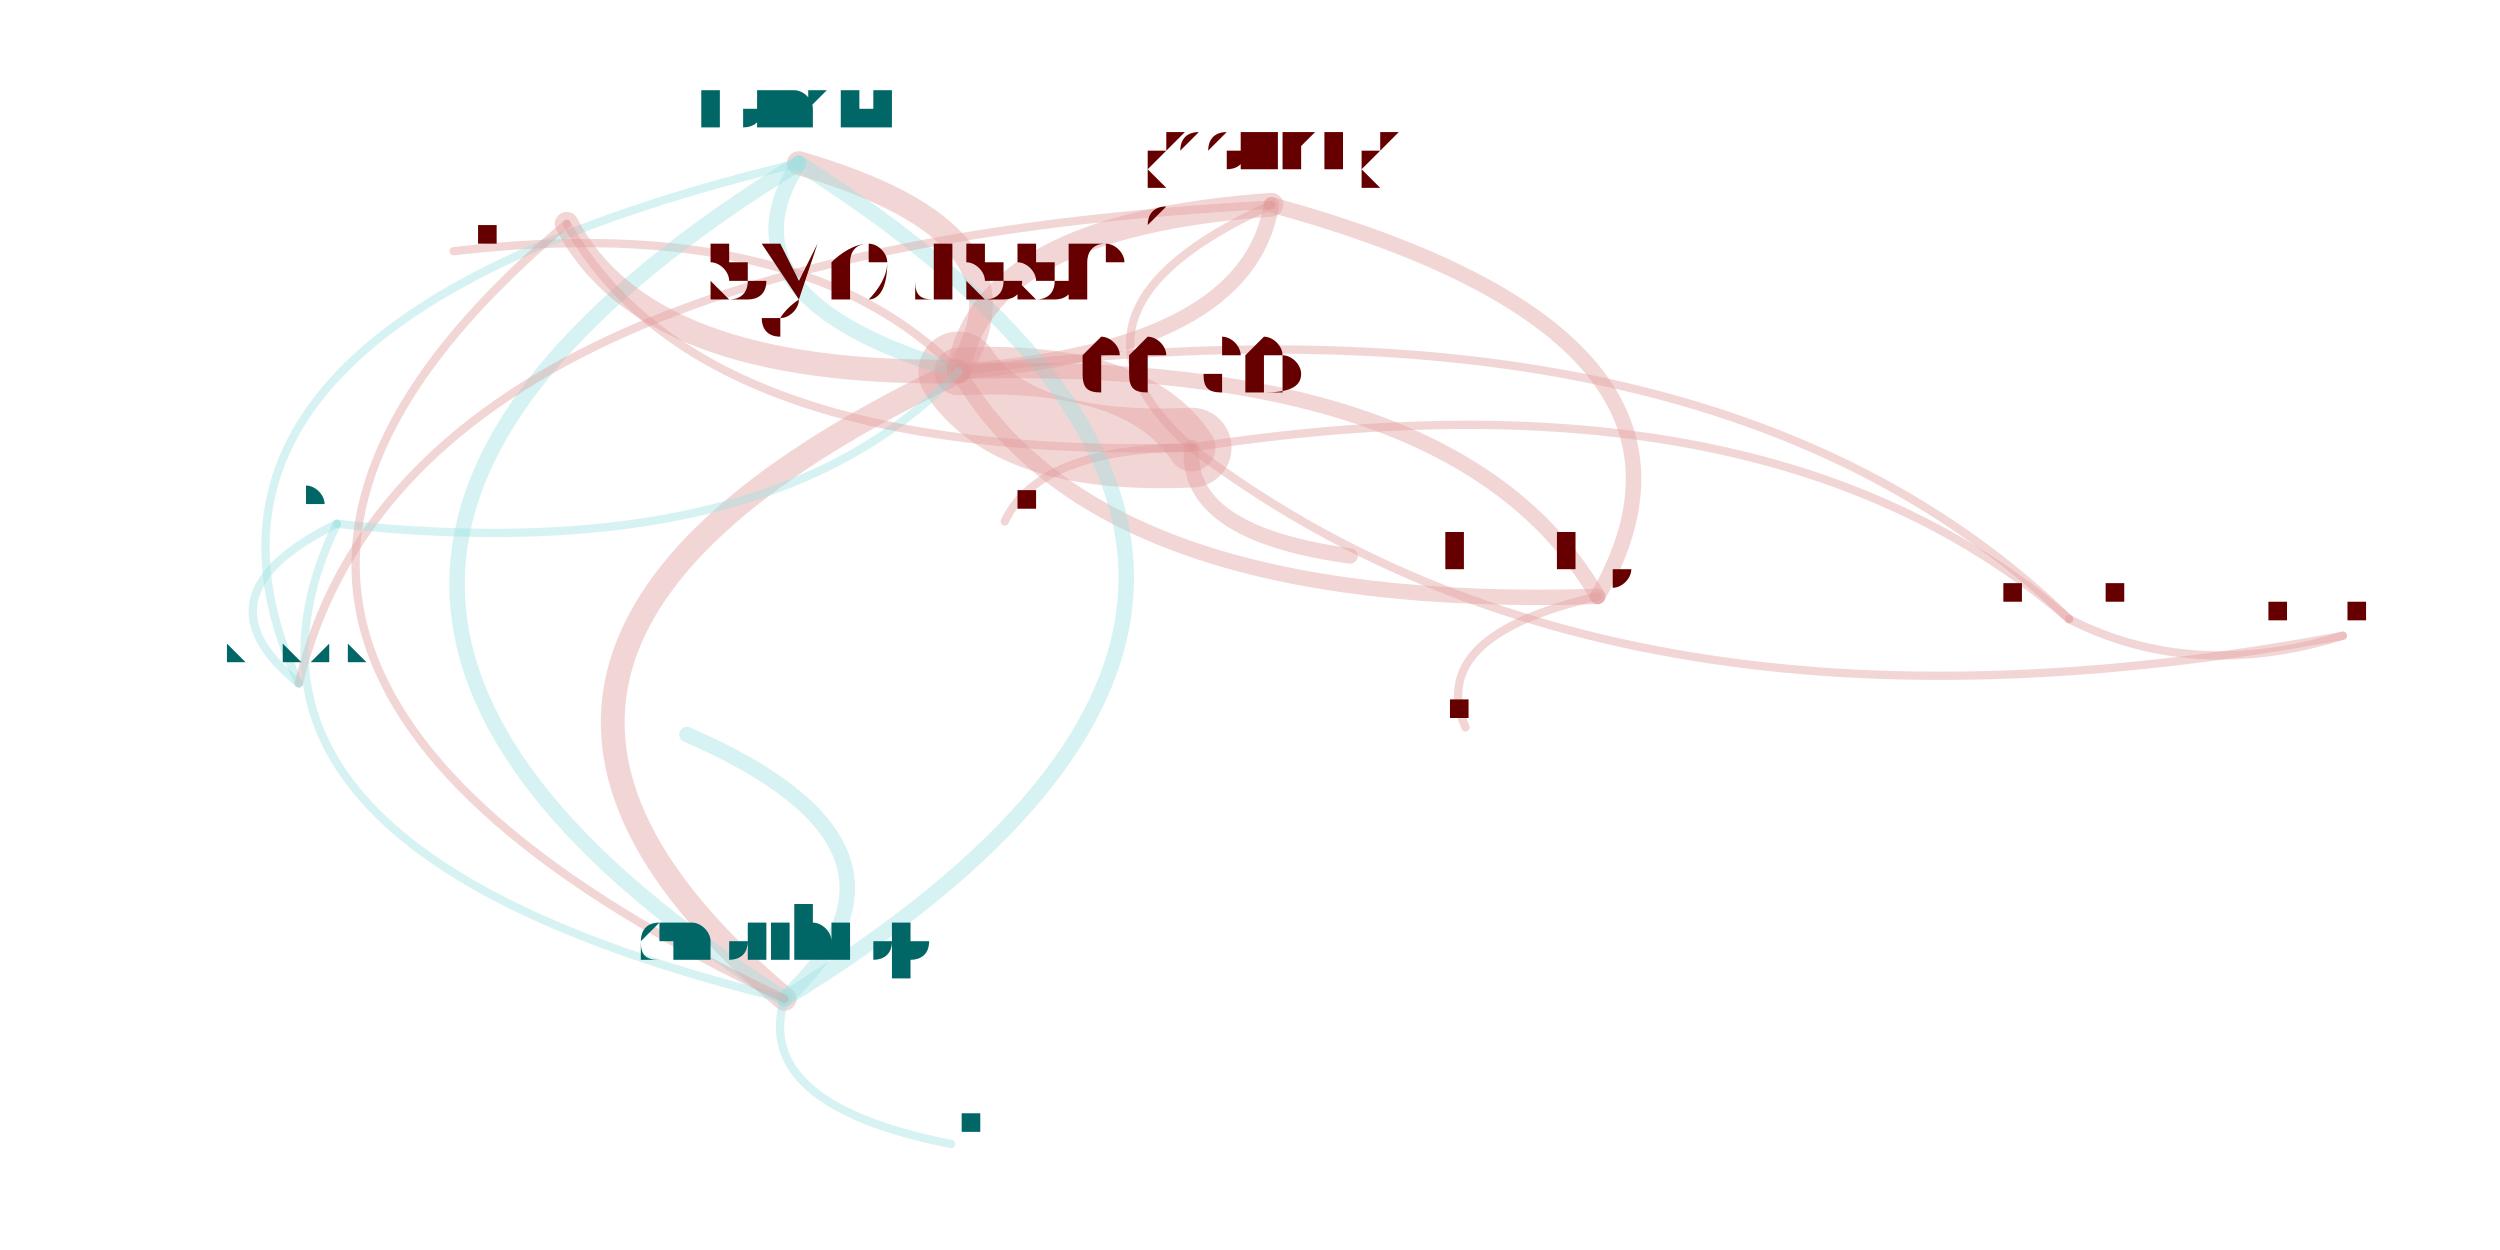
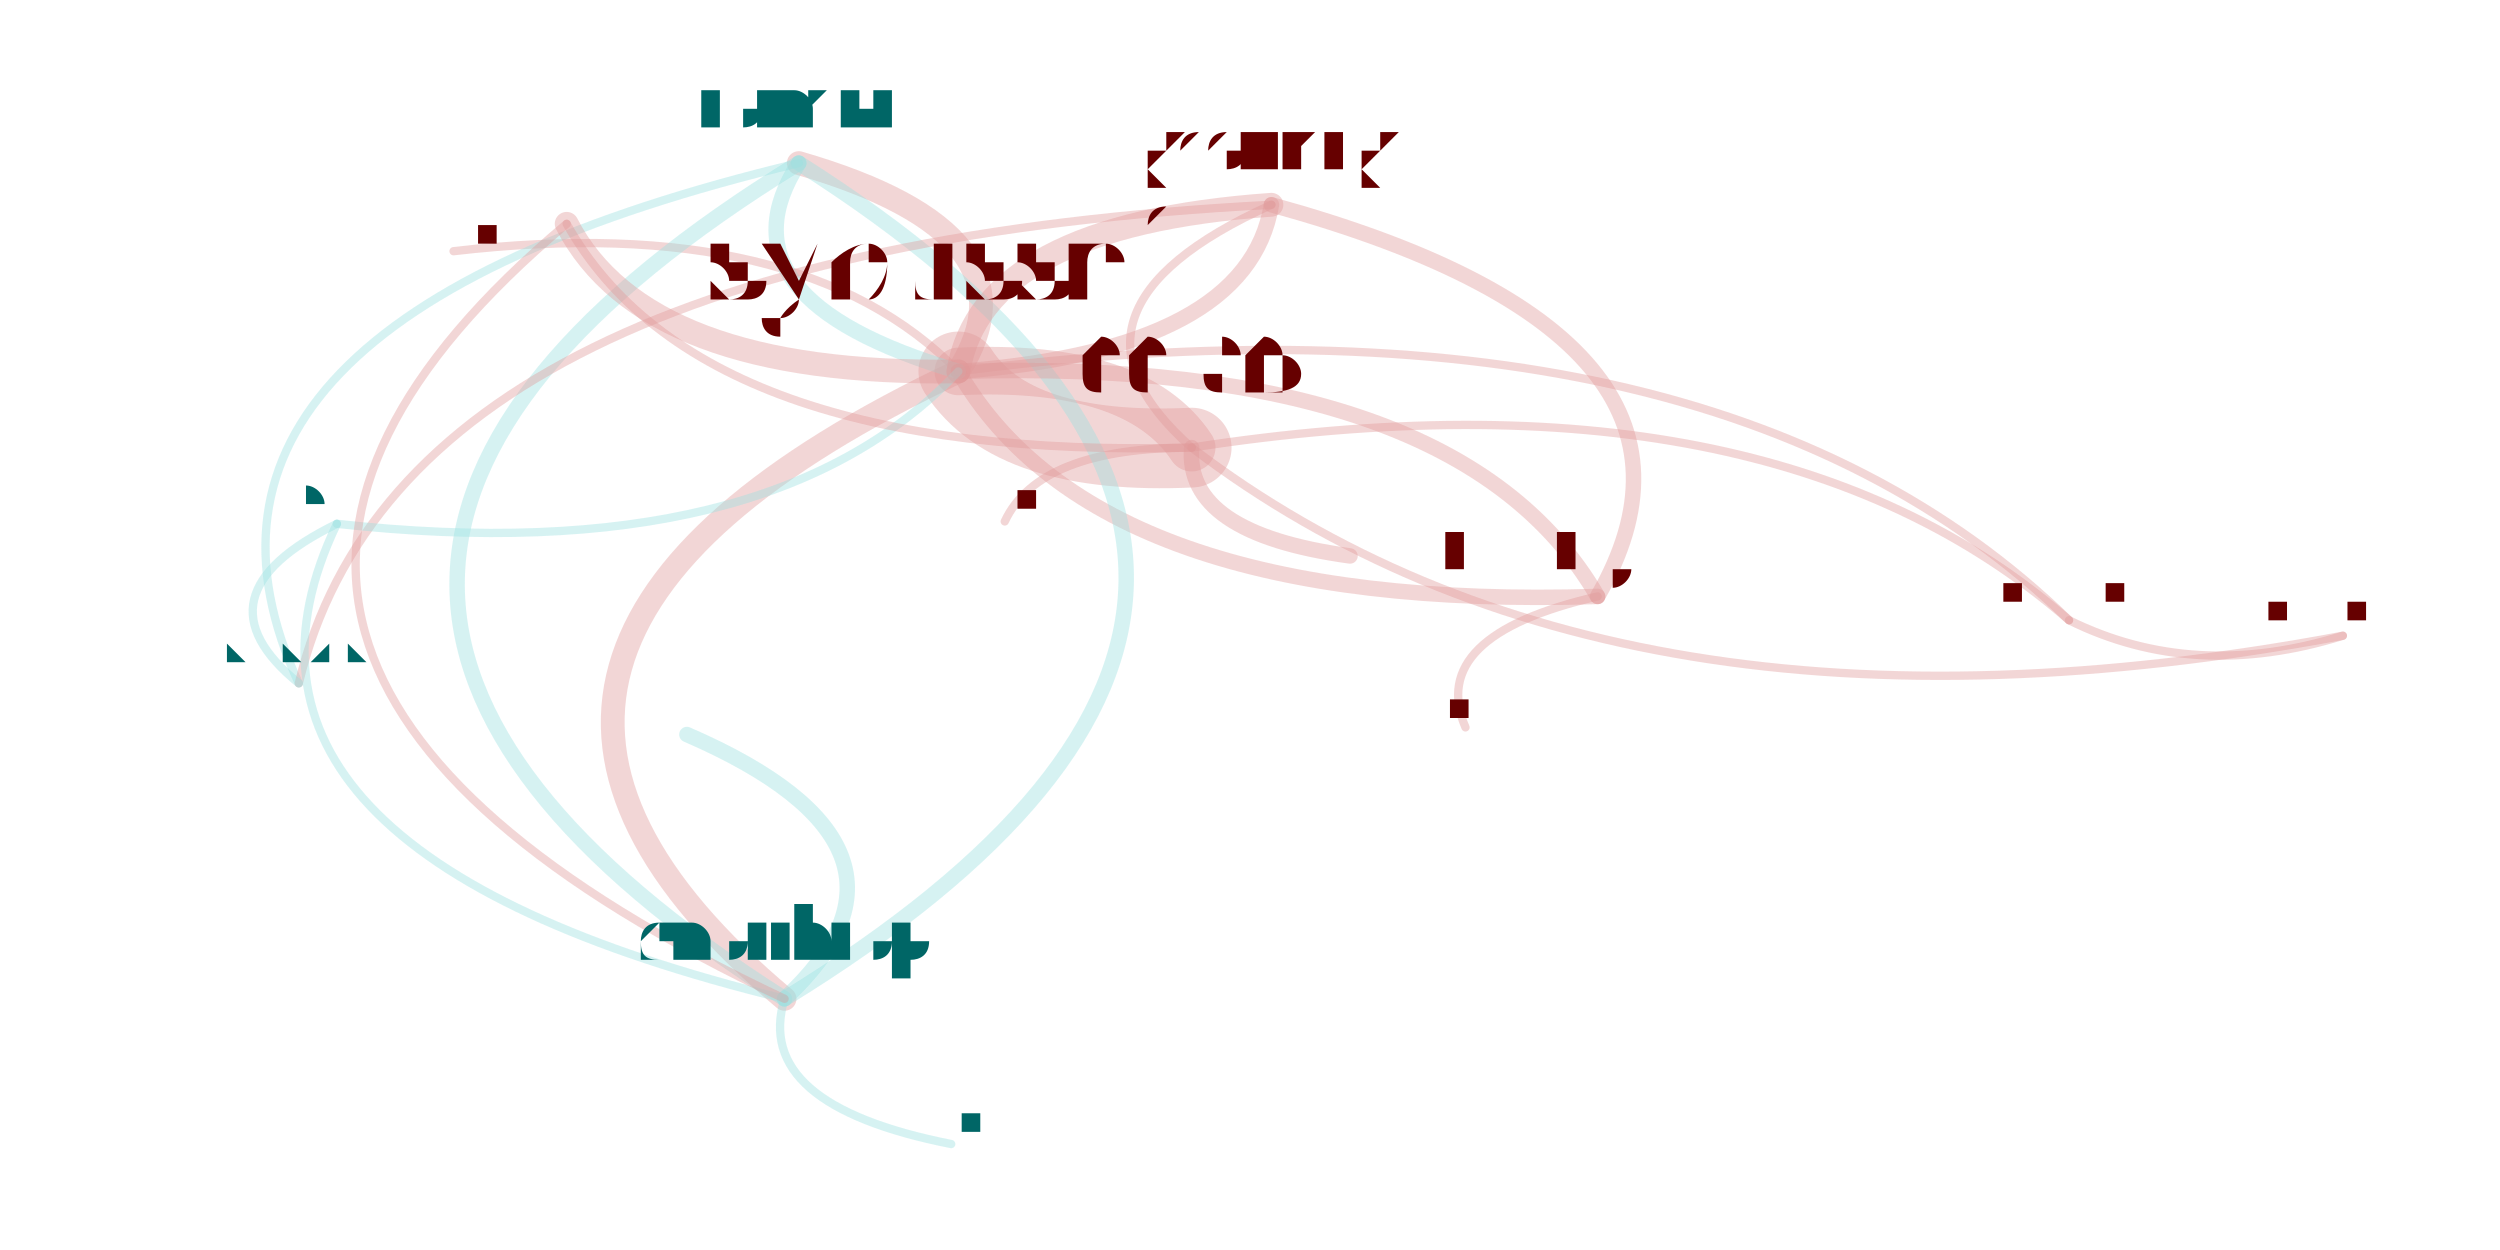
<svg xmlns="http://www.w3.org/2000/svg" width="4000" height="2000" viewBox="-0.025 -0.025 2.05 1.05">
  <style>
    path {
      fill: none;
      stroke-linecap: round;
      stroke-opacity: 0.4;
    }

    text {
      text-anchor: middle;
      alignment-baseline: hanging;
    }
  </style>
  <g opacity="0.4">
    <path d="M0.951 0.351 Q0.823 0.351 0.794 0.413" stroke="hsl(0.0,100%,35%)" stroke-width="0.007" />
    <path d="M0.951 0.351 Q0.904 0.280 0.755 0.287" stroke="hsl(0.0,100%,35%)" stroke-width="0.04" />
    <path d="M0.951 0.351 Q0.945 0.423 1.084 0.442" stroke="hsl(0.0,100%,35%)" stroke-width="0.013" />
    <path d="M0.951 0.351 Q1.308 0.623 1.918 0.509" stroke="hsl(0.0,100%,35%)" stroke-width="0.007" />
    <path d="M0.755 0.287 Q0.828 0.172 0.621 0.112" stroke="hsl(0.0,100%,35%)" stroke-width="0.02" />
    <path d="M0.755 0.287 Q0.623 0.152 0.331 0.186" stroke="hsl(0.0,100%,35%)" stroke-width="0.007" />
    <path d="M0.755 0.287 Q0.801 0.358 0.951 0.351" stroke="hsl(0.0,100%,35%)" stroke-width="0.067" />
    <path d="M0.755 0.287 Q0.998 0.269 1.018 0.147" stroke="hsl(0.0,100%,35%)" stroke-width="0.013" />
    <path d="M0.755 0.287 Q0.872 0.489 1.292 0.476" stroke="hsl(0.0,100%,35%)" stroke-width="0.013" />
    <path d="M0.755 0.287 Q0.260 0.521 0.609 0.814" stroke="hsl(0.0,100%,35%)" stroke-width="0.02" />
    <path d="M0.609 0.814 Q1.177 0.465 0.621 0.112" stroke="hsl(180.0,100%,35%)" stroke-width="0.013" />
    <path d="M0.609 0.814 Q0.582 0.903 0.749 0.936" stroke="hsl(180.0,100%,35%)" stroke-width="0.007" />
    <path d="M0.609 0.814 Q0.746 0.687 0.527 0.592" stroke="hsl(180.0,100%,35%)" stroke-width="0.013" />
    <path d="M0.621 0.112 Q0.053 0.461 0.609 0.814" stroke="hsl(180.0,100%,35%)" stroke-width="0.013" />
    <path d="M0.621 0.112 Q0.061 0.246 0.201 0.549" stroke="hsl(180.0,100%,35%)" stroke-width="0.007" />
    <path d="M0.621 0.112 Q0.548 0.226 0.755 0.287" stroke="hsl(180.0,100%,35%)" stroke-width="0.013" />
    <path d="M1.018 0.147 Q0.775 0.164 0.755 0.287" stroke="hsl(0.0,100%,35%)" stroke-width="0.02" />
    <path d="M1.018 0.147 Q0.288 0.185 0.201 0.549" stroke="hsl(0.0,100%,35%)" stroke-width="0.007" />
    <path d="M1.018 0.147 Q0.821 0.236 0.951 0.351" stroke="hsl(0.0,100%,35%)" stroke-width="0.007" />
-     <path d="M1.688 0.495 Q1.388 0.204 0.755 0.287" stroke="hsl(0.0,100%,35%)" stroke-width="0.007" />
-     <path d="M1.688 0.495 Q1.792 0.548 1.918 0.509" stroke="hsl(0.0,100%,35%)" stroke-width="0.007" />
-     <path d="M1.688 0.495 Q1.435 0.276 0.951 0.351" stroke="hsl(0.0,100%,35%)" stroke-width="0.007" />
+     <path d="M1.688 0.496 Q1.389 0.205 0.755 0.287" stroke="hsl(0.0,100%,35%)" stroke-width="0.007" />
+     <path d="M1.688 0.496 Q1.793 0.548 1.918 0.509" stroke="hsl(0.0,100%,35%)" stroke-width="0.007" />
+     <path d="M1.688 0.496 Q1.436 0.276 0.951 0.351" stroke="hsl(0.0,100%,35%)" stroke-width="0.007" />
    <path d="M1.292 0.476 Q1.418 0.257 1.018 0.147" stroke="hsl(0.0,100%,35%)" stroke-width="0.013" />
    <path d="M1.292 0.476 Q1.175 0.274 0.755 0.287" stroke="hsl(0.0,100%,35%)" stroke-width="0.013" />
    <path d="M1.292 0.476 Q1.148 0.509 1.181 0.586" stroke="hsl(0.0,100%,35%)" stroke-width="0.007" />
    <path d="M0.233 0.415 Q0.110 0.475 0.201 0.549" stroke="hsl(180.0,100%,35%)" stroke-width="0.007" />
    <path d="M0.233 0.415 Q0.596 0.455 0.755 0.287" stroke="hsl(180.0,100%,35%)" stroke-width="0.007" />
    <path d="M0.233 0.415 Q0.101 0.690 0.609 0.814" stroke="hsl(180.0,100%,35%)" stroke-width="0.007" />
    <path d="M0.426 0.163 Q-0.004 0.525 0.609 0.814" stroke="hsl(0.0,100%,35%)" stroke-width="0.007" />
    <path d="M0.426 0.163 Q0.492 0.291 0.755 0.287" stroke="hsl(0.0,100%,35%)" stroke-width="0.02" />
    <path d="M0.426 0.163 Q0.538 0.362 0.951 0.351" stroke="hsl(0.0,100%,35%)" stroke-width="0.007" />
  </g>
  <text x="0.951" y="0.308" font-size="0.086" fill="hsl(0.0,100%,20%)">cclao</text>
  <text x="0.794" y="0.404" font-size="0.018" fill="hsl(0.0,100%,20%)">m.maiya</text>
  <text x="0.755" y="0.230" font-size="0.112" fill="hsl(0.0,100%,20%)">syoussefi</text>
  <text x="1.084" y="0.429" font-size="0.025" fill="hsl(0.0,100%,20%)">chrisforbes</text>
  <text x="1.918" y="0.496" font-size="0.025" fill="hsl(0.0,100%,20%)">abdolrashidi</text>
  <text x="0.609" y="0.783" font-size="0.062" fill="hsl(180.0,100%,20%)">cnorthrop</text>
  <text x="0.621" y="0.083" font-size="0.057" fill="hsl(180.0,100%,20%)">romanl</text>
  <text x="0.749" y="0.927" font-size="0.018" fill="hsl(180.0,100%,20%)">mark</text>
  <text x="0.527" y="0.580" font-size="0.025" fill="hsl(180.0,100%,20%)">mikes</text>
  <text x="1.018" y="0.120" font-size="0.054" fill="hsl(0.0,100%,20%)">geofflang</text>
  <text x="0.201" y="0.533" font-size="0.031" fill="hsl(180.0,100%,20%)">ynovikov</text>
-   <text x="1.688" y="0.480" font-size="0.031" fill="hsl(0.0,100%,20%)">hailinzhang</text>
+   <text x="1.688" y="0.481" font-size="0.031" fill="hsl(0.0,100%,20%)">hailinzhang</text>
  <text x="1.292" y="0.452" font-size="0.048" fill="hsl(0.0,100%,20%)">lexa.knyazev</text>
  <text x="1.181" y="0.577" font-size="0.018" fill="hsl(0.0,100%,20%)">kbr</text>
  <text x="0.233" y="0.399" font-size="0.031" fill="hsl(180.0,100%,20%)">solti</text>
  <text x="0.331" y="0.178" font-size="0.018" fill="hsl(0.0,100%,20%)">i.nazarov</text>
  <text x="0.426" y="0.143" font-size="0.04" fill="hsl(0.0,100%,20%)">zzyiwei</text>
</svg>
